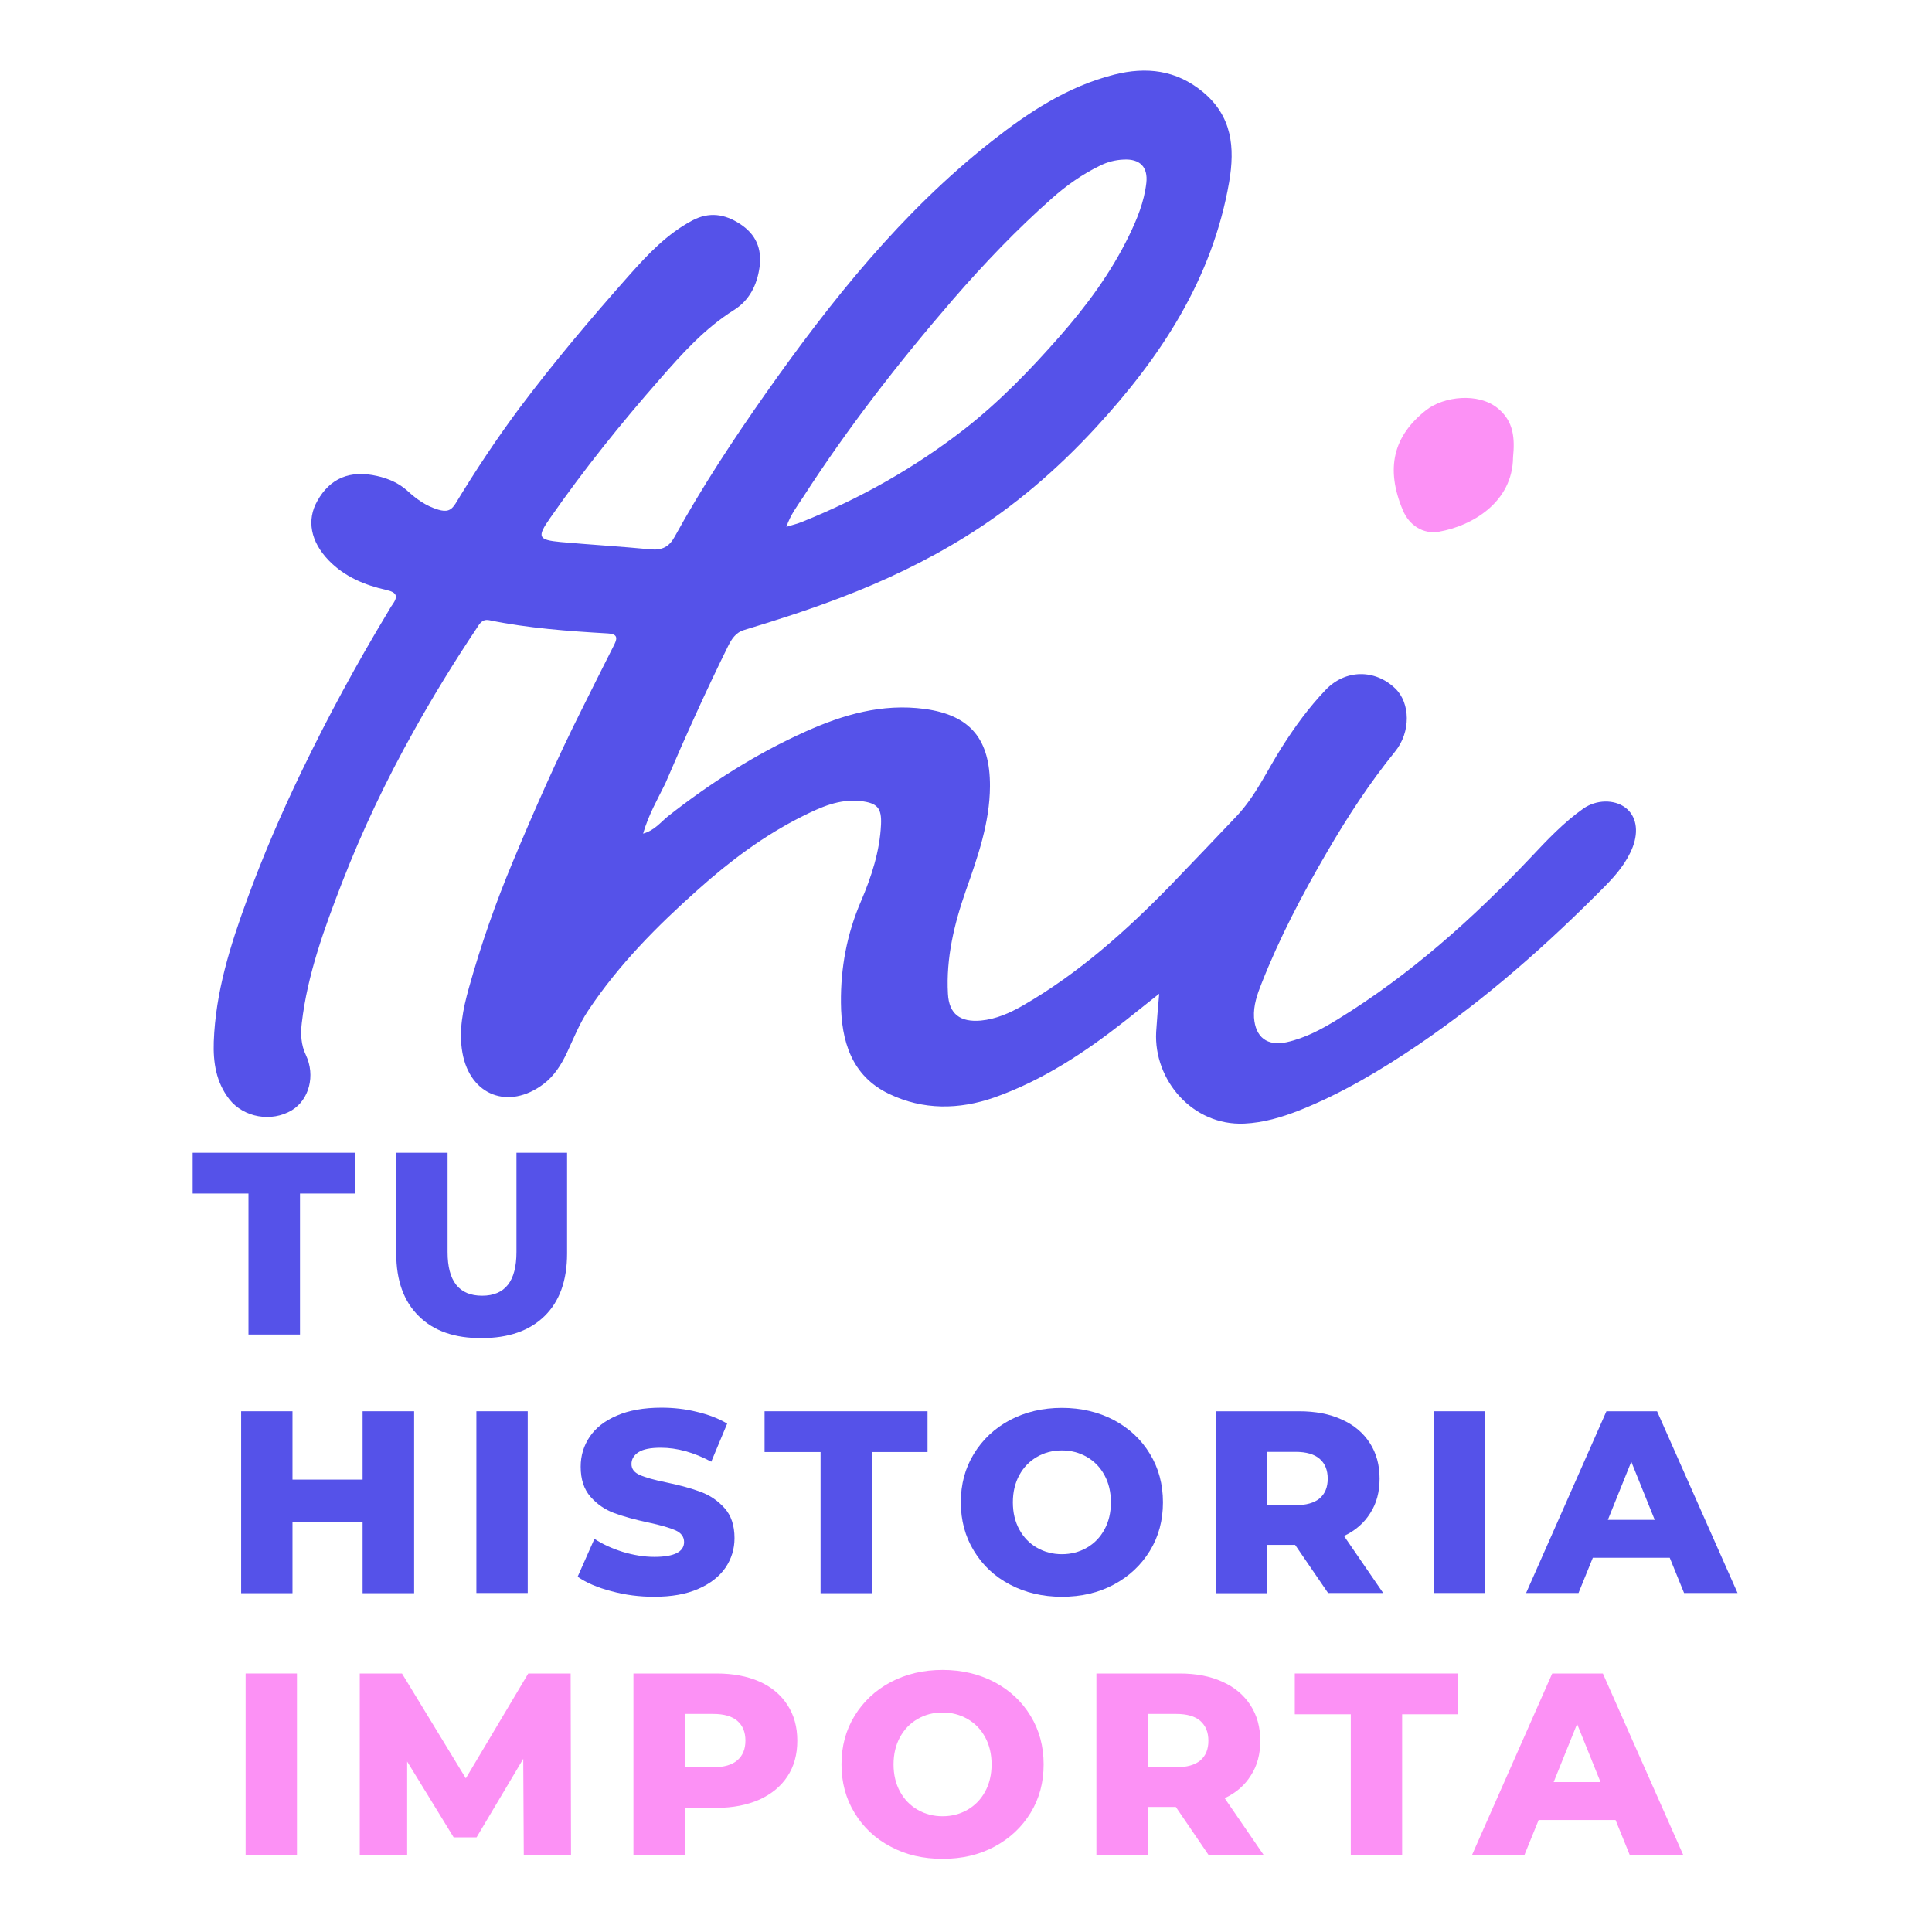
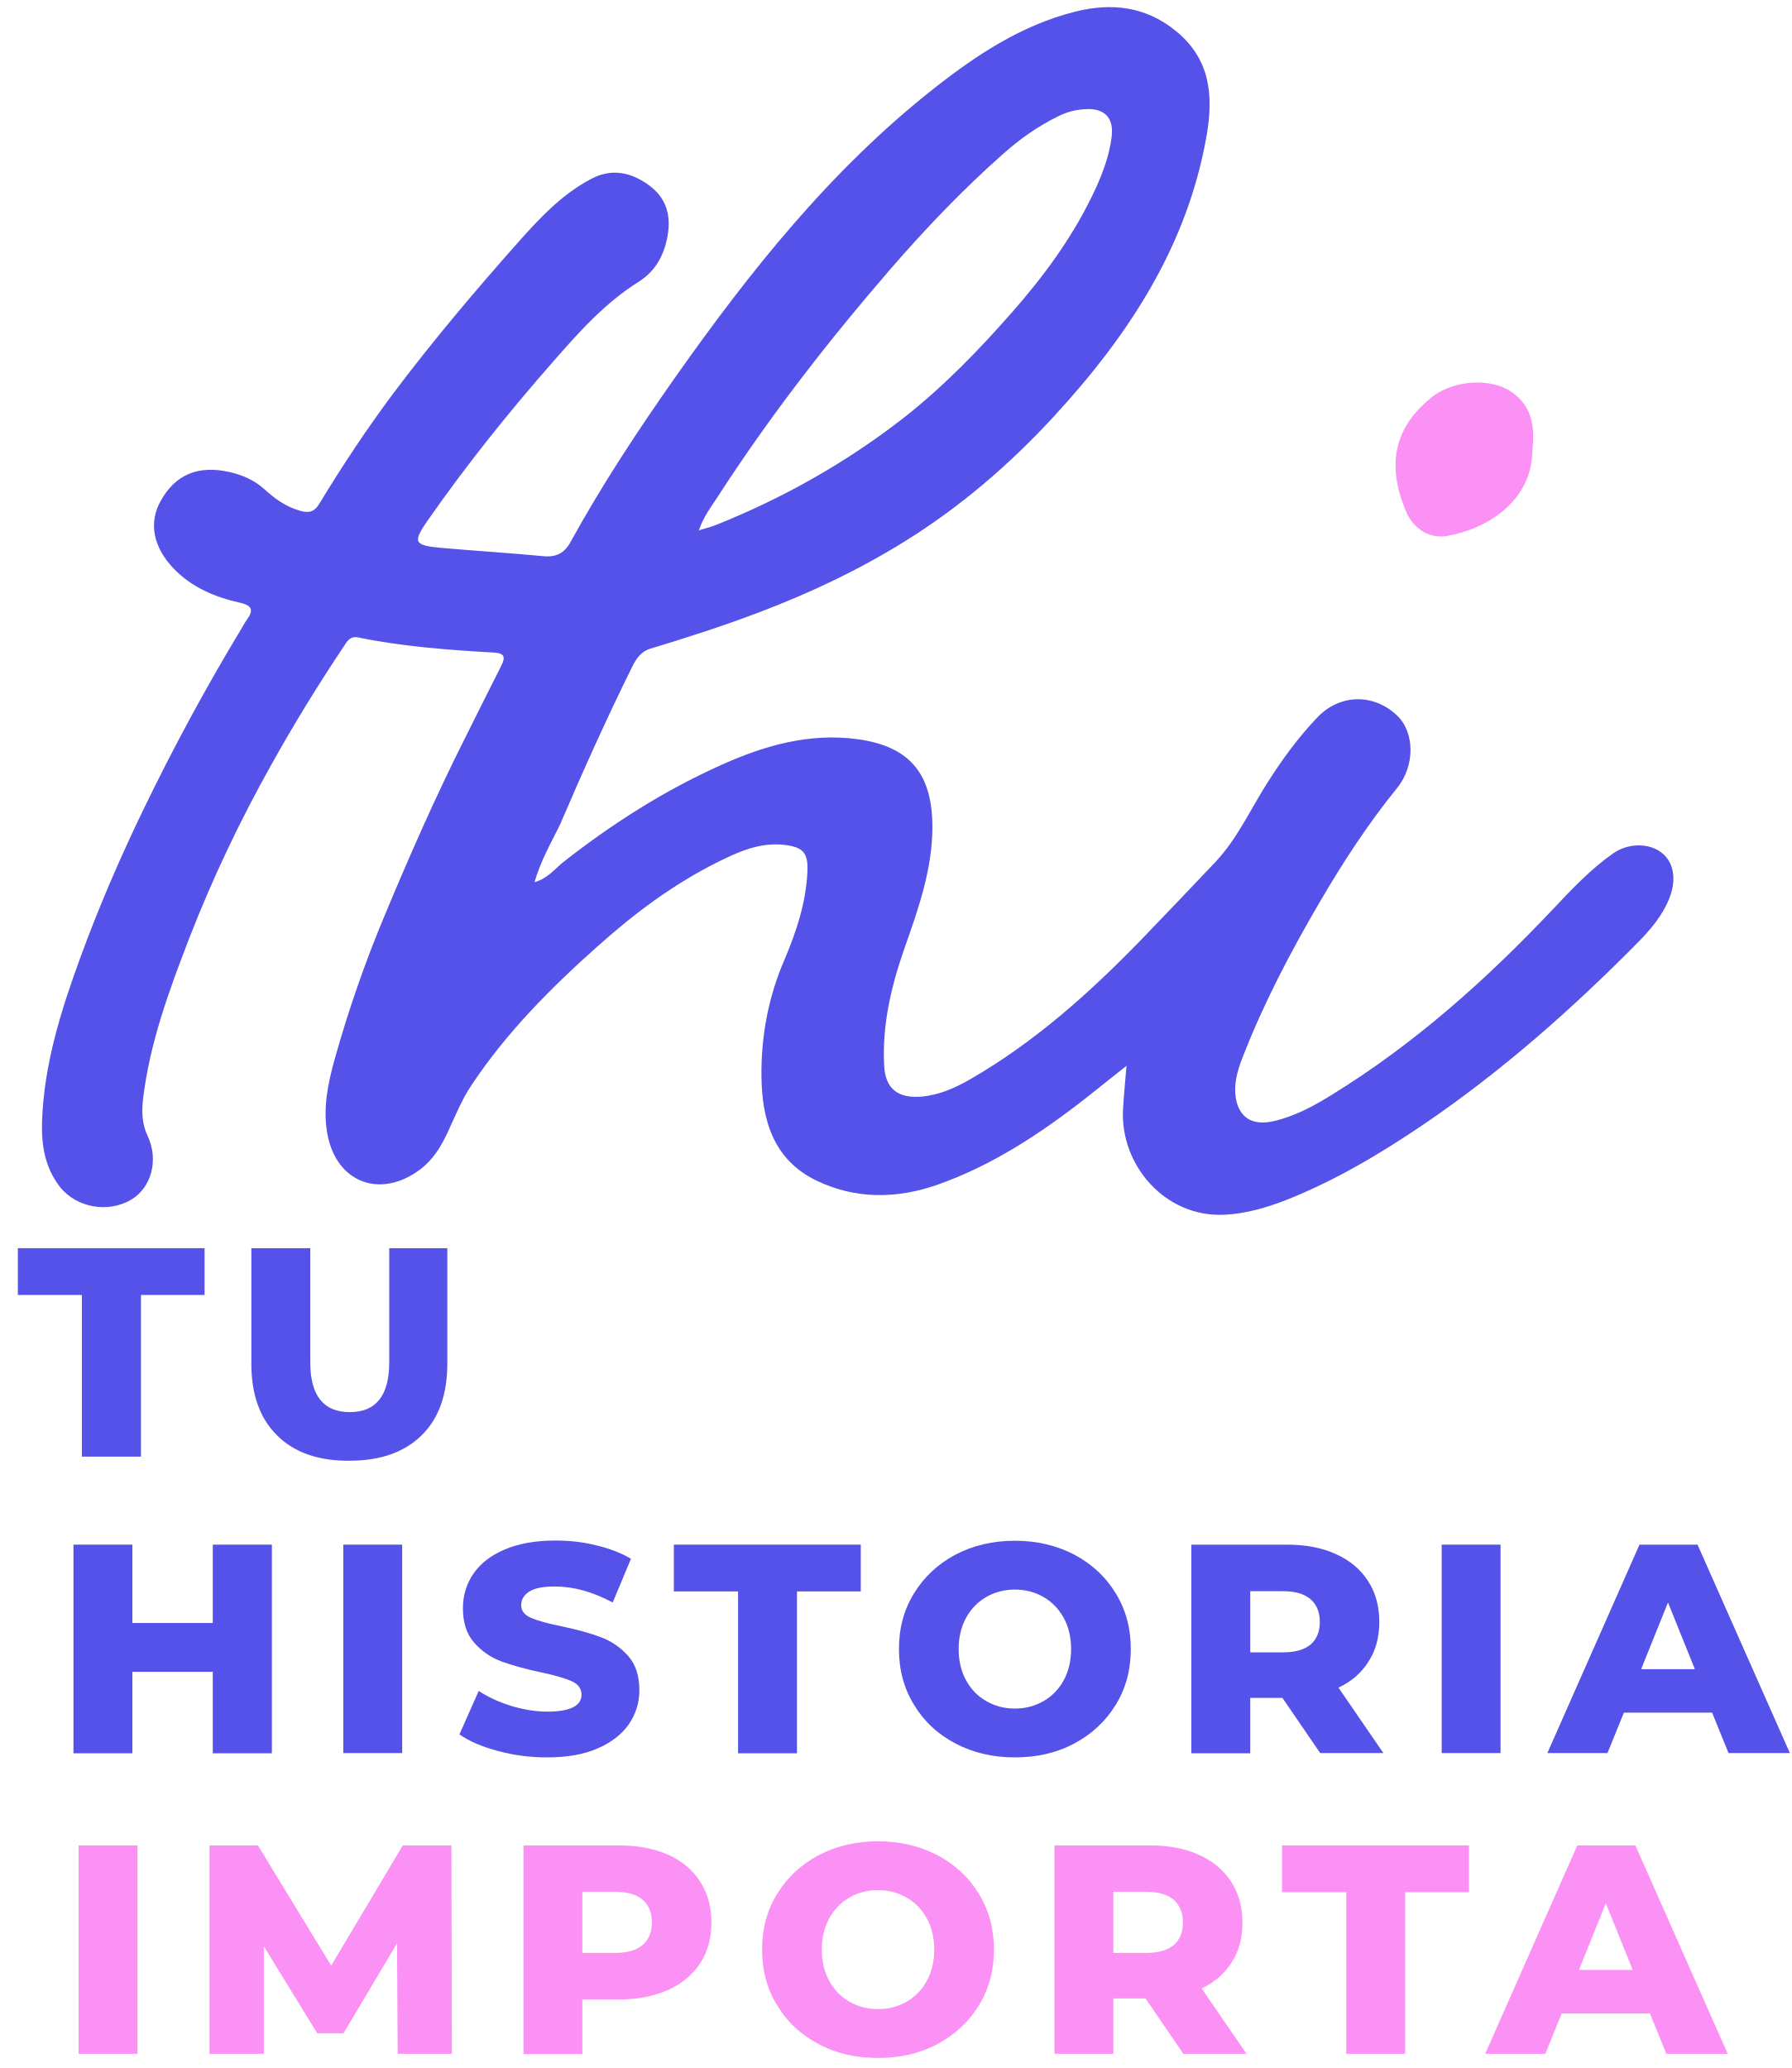
- <svg xmlns="http://www.w3.org/2000/svg" width="120" height="120" viewBox="0 0 120 120" fill="none">
-   <path d="M15.433 74.133H11.967V71.6H22.078V74.133H18.633V82.889H15.433V74.133Z" fill="#5552E9" />
-   <path d="M26.011 81.744C25.078 80.833 24.611 79.533 24.611 77.856V71.6H27.8V77.767C27.8 79.578 28.511 80.478 29.945 80.478C31.367 80.478 32.078 79.578 32.078 77.767V71.6H35.222V77.856C35.222 79.533 34.756 80.833 33.822 81.744C32.889 82.656 31.589 83.111 29.911 83.111C28.244 83.122 26.933 82.667 26.011 81.744Z" fill="#5552E9" />
-   <path d="M25.722 87.656V98.956H22.522V94.544H18.167V98.956H14.978V87.656H18.167V91.9H22.522V87.656H25.722Z" fill="#5552E9" />
-   <path d="M32.778 87.656H29.589V98.944H32.778V87.656Z" fill="#5552E9" />
-   <path d="M37.978 98.833C37.122 98.611 36.422 98.311 35.878 97.933L36.922 95.578C37.422 95.911 38.011 96.178 38.678 96.389C39.344 96.589 40 96.7 40.645 96.7C41.867 96.7 42.489 96.389 42.489 95.778C42.489 95.456 42.311 95.211 41.967 95.056C41.622 94.9 41.056 94.733 40.278 94.567C39.433 94.389 38.722 94.189 38.145 93.978C37.578 93.767 37.089 93.433 36.678 92.967C36.267 92.5 36.067 91.878 36.067 91.1C36.067 90.411 36.256 89.789 36.633 89.233C37.011 88.678 37.567 88.245 38.322 87.922C39.067 87.6 39.989 87.433 41.078 87.433C41.822 87.433 42.556 87.511 43.267 87.689C43.989 87.856 44.622 88.1 45.167 88.422L44.178 90.789C43.1 90.211 42.056 89.922 41.044 89.922C40.411 89.922 39.944 90.011 39.656 90.2C39.367 90.389 39.222 90.633 39.222 90.933C39.222 91.233 39.389 91.456 39.733 91.611C40.078 91.767 40.633 91.922 41.4 92.078C42.256 92.256 42.978 92.456 43.533 92.667C44.1 92.878 44.589 93.211 45 93.667C45.411 94.122 45.622 94.745 45.622 95.533C45.622 96.211 45.433 96.822 45.056 97.378C44.678 97.922 44.111 98.367 43.367 98.689C42.611 99.022 41.7 99.178 40.622 99.178C39.722 99.178 38.833 99.067 37.978 98.833Z" fill="#5552E9" />
-   <path d="M50.967 90.189H47.489V87.656H57.611V90.189H54.156V98.956H50.967V90.189Z" fill="#5552E9" />
-   <path d="M62.733 98.422C61.778 97.922 61.033 97.222 60.489 96.322C59.944 95.433 59.678 94.422 59.678 93.311C59.678 92.189 59.944 91.189 60.489 90.3C61.033 89.411 61.778 88.711 62.733 88.2C63.689 87.7 64.755 87.445 65.956 87.445C67.144 87.445 68.222 87.7 69.178 88.2C70.133 88.711 70.878 89.4 71.422 90.3C71.967 91.189 72.233 92.2 72.233 93.311C72.233 94.433 71.967 95.433 71.422 96.322C70.878 97.211 70.133 97.911 69.178 98.422C68.222 98.933 67.156 99.178 65.956 99.178C64.755 99.178 63.678 98.922 62.733 98.422ZM67.5 96.133C67.967 95.867 68.333 95.489 68.6 95C68.867 94.511 69 93.945 69 93.311C69 92.678 68.867 92.111 68.6 91.622C68.333 91.133 67.967 90.756 67.5 90.489C67.033 90.222 66.522 90.089 65.956 90.089C65.389 90.089 64.867 90.222 64.411 90.489C63.944 90.756 63.578 91.133 63.311 91.622C63.044 92.111 62.911 92.678 62.911 93.311C62.911 93.945 63.044 94.511 63.311 95C63.578 95.489 63.944 95.867 64.411 96.133C64.878 96.4 65.389 96.533 65.956 96.533C66.522 96.533 67.033 96.4 67.5 96.133Z" fill="#5552E9" />
-   <path d="M80.444 95.956H78.7V98.956H75.511V87.656H80.678C81.7 87.656 82.589 87.822 83.333 88.167C84.089 88.5 84.667 88.989 85.078 89.622C85.489 90.255 85.689 90.989 85.689 91.844C85.689 92.667 85.5 93.378 85.111 93.978C84.733 94.589 84.189 95.067 83.478 95.4L85.911 98.944H82.489L80.444 95.956ZM81.967 90.611C81.633 90.322 81.133 90.178 80.478 90.178H78.7V93.489H80.478C81.133 93.489 81.633 93.344 81.967 93.067C82.3 92.778 82.467 92.378 82.467 91.844C82.467 91.311 82.3 90.9 81.967 90.611Z" fill="#5552E9" />
-   <path d="M92.255 87.656H89.067V98.944H92.255V87.656Z" fill="#5552E9" />
-   <path d="M103.711 96.755H98.933L98.044 98.944H94.789L99.778 87.656H102.922L107.922 98.944H104.6L103.711 96.755ZM102.778 94.4L101.322 90.789L99.867 94.4H102.778Z" fill="#5552E9" />
-   <path d="M18.444 103.944H15.256V115.233H18.444V103.944Z" fill="#FC91F5" />
-   <path d="M32.533 115.233L32.5 109.244L29.6 114.122H28.178L25.289 109.411V115.233H22.345V103.944H24.967L28.933 110.456L32.811 103.944H35.444L35.467 115.233H32.533Z" fill="#FC91F5" />
-   <path d="M47.167 104.444C47.922 104.778 48.5 105.267 48.911 105.9C49.322 106.533 49.522 107.267 49.522 108.122C49.522 108.967 49.322 109.711 48.911 110.333C48.5 110.956 47.922 111.433 47.167 111.778C46.411 112.111 45.522 112.289 44.5 112.289H42.533V115.244H39.344V103.944H44.511C45.522 103.944 46.411 104.111 47.167 104.444ZM45.8 109.333C46.133 109.044 46.3 108.644 46.3 108.111C46.3 107.589 46.133 107.178 45.8 106.889C45.467 106.6 44.967 106.456 44.311 106.456H42.533V109.767H44.311C44.967 109.767 45.467 109.622 45.8 109.333Z" fill="#FC91F5" />
-   <path d="M55.322 114.7C54.367 114.2 53.622 113.5 53.078 112.6C52.533 111.711 52.267 110.7 52.267 109.589C52.267 108.467 52.533 107.467 53.078 106.578C53.622 105.689 54.367 104.989 55.322 104.478C56.278 103.978 57.344 103.722 58.544 103.722C59.733 103.722 60.811 103.978 61.767 104.478C62.722 104.989 63.467 105.678 64.011 106.578C64.556 107.467 64.822 108.478 64.822 109.589C64.822 110.711 64.556 111.711 64.011 112.6C63.467 113.489 62.722 114.189 61.767 114.7C60.811 115.211 59.745 115.456 58.544 115.456C57.344 115.456 56.267 115.211 55.322 114.7ZM60.089 112.411C60.556 112.144 60.922 111.767 61.189 111.278C61.456 110.789 61.589 110.222 61.589 109.589C61.589 108.956 61.456 108.389 61.189 107.9C60.922 107.411 60.556 107.033 60.089 106.767C59.622 106.5 59.111 106.367 58.544 106.367C57.978 106.367 57.456 106.5 57 106.767C56.533 107.033 56.167 107.411 55.9 107.9C55.633 108.389 55.5 108.956 55.5 109.589C55.5 110.222 55.633 110.789 55.9 111.278C56.167 111.767 56.533 112.144 57 112.411C57.467 112.678 57.978 112.811 58.544 112.811C59.111 112.811 59.622 112.678 60.089 112.411Z" fill="#FC91F5" />
-   <path d="M73.033 112.233H71.289V115.233H68.1V103.944H73.267C74.289 103.944 75.178 104.111 75.922 104.456C76.678 104.789 77.255 105.278 77.667 105.911C78.078 106.544 78.278 107.278 78.278 108.133C78.278 108.956 78.089 109.667 77.7 110.267C77.322 110.878 76.778 111.356 76.067 111.689L78.5 115.233H75.078L73.033 112.233ZM74.555 106.889C74.222 106.6 73.722 106.456 73.067 106.456H71.289V109.767H73.067C73.722 109.767 74.222 109.622 74.555 109.344C74.889 109.056 75.055 108.656 75.055 108.122C75.055 107.589 74.889 107.189 74.555 106.889Z" fill="#FC91F5" />
-   <path d="M83.9 106.478H80.422V103.944H90.544V106.478H87.089V115.233H83.9V106.478Z" fill="#FC91F5" />
-   <path d="M100.344 113.044H95.567L94.678 115.233H91.422L96.411 103.944H99.556L104.556 115.233H101.233L100.344 113.044ZM99.411 110.689L97.956 107.078L96.5 110.689H99.411Z" fill="#FC91F5" />
-   <path d="M39.944 51.778C40.656 51.578 41.033 51.067 41.489 50.7C44.133 48.622 46.956 46.822 50.022 45.444C52.367 44.389 54.789 43.678 57.433 44.033C60.3 44.422 61.5 45.944 61.489 48.833C61.478 51.1 60.733 53.211 59.989 55.322C59.267 57.389 58.755 59.511 58.878 61.722C58.944 62.989 59.644 63.5 60.922 63.389C61.867 63.3 62.711 62.922 63.511 62.467C67.022 60.444 70 57.778 72.8 54.889C74.144 53.489 75.489 52.089 76.822 50.678C78 49.422 78.7 47.855 79.611 46.422C80.422 45.144 81.3 43.933 82.344 42.844C83.555 41.578 85.389 41.544 86.656 42.756C87.6 43.656 87.644 45.467 86.644 46.689C85.067 48.633 83.7 50.733 82.444 52.889C80.9 55.533 79.478 58.233 78.356 61.089C78.089 61.755 77.844 62.456 77.889 63.2C77.978 64.433 78.711 64.989 79.911 64.733C81.067 64.478 82.1 63.922 83.089 63.311C87.589 60.544 91.489 57.056 95.1 53.233C96.111 52.156 97.133 51.078 98.344 50.222C99.156 49.656 100.256 49.644 100.944 50.156C101.622 50.656 101.8 51.589 101.411 52.611C101.044 53.556 100.4 54.322 99.7 55.033C96.111 58.667 92.3 62.033 88.067 64.911C85.733 66.489 83.311 67.933 80.678 68.978C79.6 69.4 78.478 69.733 77.289 69.789C74.055 69.933 71.656 67.067 71.811 64.1C71.856 63.356 71.922 62.611 72 61.722C71.233 62.333 70.555 62.867 69.889 63.4C67.4 65.356 64.778 67.1 61.755 68.167C59.556 68.933 57.333 68.956 55.222 67.944C52.878 66.822 52.255 64.644 52.233 62.289C52.211 60.122 52.6 58.011 53.478 55.978C54.122 54.467 54.644 52.889 54.722 51.211C54.767 50.189 54.5 49.878 53.456 49.755C52.122 49.611 50.978 50.133 49.844 50.7C47.456 51.889 45.344 53.478 43.367 55.244C40.822 57.511 38.433 59.911 36.533 62.767C35.989 63.578 35.633 64.489 35.222 65.367C34.867 66.122 34.433 66.822 33.755 67.333C31.6 68.956 29.2 68.055 28.722 65.389C28.478 64.022 28.756 62.678 29.122 61.367C29.867 58.7 30.778 56.089 31.844 53.544C33.178 50.344 34.578 47.167 36.133 44.067C36.8 42.722 37.478 41.378 38.156 40.033C38.378 39.589 38.311 39.378 37.767 39.344C35.289 39.2 32.822 39.022 30.389 38.522C29.944 38.433 29.778 38.756 29.6 39.033C28.211 41.111 26.9 43.244 25.689 45.422C23.989 48.456 22.5 51.589 21.244 54.822C20.155 57.644 19.1 60.5 18.744 63.544C18.667 64.211 18.689 64.889 19 65.533C19.6 66.811 19.2 68.3 18.133 68.956C16.867 69.722 15.133 69.411 14.244 68.278C13.422 67.222 13.233 65.989 13.278 64.7C13.389 61.622 14.3 58.733 15.344 55.878C16.333 53.167 17.478 50.511 18.733 47.911C20.367 44.522 22.155 41.222 24.1 38C24.189 37.856 24.267 37.7 24.367 37.567C24.722 37.067 24.689 36.8 24 36.644C22.655 36.344 21.4 35.822 20.422 34.811C19.289 33.644 19.033 32.3 19.711 31.111C20.5 29.7 21.744 29.178 23.433 29.567C24.122 29.722 24.767 30 25.311 30.489C25.867 31 26.467 31.433 27.222 31.656C27.722 31.8 28.011 31.744 28.3 31.267C29.533 29.233 30.844 27.256 32.267 25.344C34.411 22.489 36.711 19.767 39.078 17.1C40.244 15.789 41.433 14.522 43.011 13.689C44.044 13.144 45.022 13.289 45.967 13.911C46.944 14.544 47.333 15.433 47.178 16.589C47.022 17.711 46.544 18.656 45.589 19.256C43.767 20.4 42.367 21.967 40.978 23.556C38.556 26.311 36.267 29.167 34.167 32.178C33.344 33.356 33.411 33.533 34.833 33.667C36.7 33.833 38.567 33.944 40.422 34.122C41.122 34.189 41.567 33.956 41.9 33.344C43.6 30.256 45.533 27.322 47.556 24.444C51.622 18.678 56 13.178 61.589 8.778C63.889 6.967 66.311 5.367 69.211 4.633C71.2 4.133 73.055 4.344 74.7 5.7C76.533 7.211 76.711 9.156 76.344 11.311C75.3 17.333 72.1 22.178 68.055 26.567C65.656 29.167 63 31.456 59.989 33.322C57.522 34.856 54.922 36.089 52.211 37.122C50.233 37.878 48.233 38.522 46.211 39.133C45.689 39.289 45.433 39.711 45.222 40.133C43.833 42.944 42.556 45.789 41.322 48.667C40.844 49.644 40.278 50.611 39.944 51.778ZM48.844 32.722C49.278 32.589 49.556 32.522 49.822 32.411C53.444 30.956 56.811 29.056 59.9 26.656C62.089 24.944 64.011 22.956 65.833 20.878C67.5 18.978 69 16.944 70.111 14.667C70.622 13.622 71.067 12.533 71.2 11.367C71.311 10.367 70.8 9.856 69.789 9.911C69.278 9.933 68.789 10.056 68.322 10.289C67.222 10.822 66.233 11.522 65.322 12.333C63.133 14.267 61.133 16.367 59.222 18.567C55.844 22.478 52.678 26.544 49.867 30.9C49.522 31.433 49.111 31.944 48.844 32.722Z" fill="#5552E9" />
-   <path d="M93.978 28.4C93.956 31.2 91.422 32.667 89.389 33.022C88.389 33.2 87.522 32.622 87.133 31.689C86.044 29.1 86.533 27.078 88.589 25.467C89.689 24.611 91.811 24.378 93.011 25.345C94.044 26.167 94.089 27.267 93.978 28.4Z" fill="#FC91F5" />
+ <svg xmlns="http://www.w3.org/2000/svg" width="97" height="112" viewBox="0 0 97 112" fill="none">
+   <path d="M4.433 70.133H0.967V67.6H11.078V70.133H7.633V78.889H4.433V70.133Z" fill="#5552E9" />
+   <path d="M15.011 77.744C14.078 76.833 13.611 75.533 13.611 73.856V67.6H16.8V73.767C16.8 75.578 17.511 76.478 18.945 76.478C20.367 76.478 21.078 75.578 21.078 73.767V67.6H24.222V73.856C24.222 75.533 23.756 76.833 22.822 77.744C21.889 78.656 20.589 79.111 18.911 79.111C17.244 79.122 15.933 78.667 15.011 77.744Z" fill="#5552E9" />
+   <path d="M14.722 83.656V94.956H11.522V90.544H7.167V94.956H3.978V83.656H7.167V87.9H11.522V83.656H14.722Z" fill="#5552E9" />
+   <path d="M21.778 83.656H18.589V94.944H21.778V83.656Z" fill="#5552E9" />
+   <path d="M26.978 94.833C26.122 94.611 25.422 94.311 24.878 93.933L25.922 91.578C26.422 91.911 27.011 92.178 27.678 92.389C28.345 92.589 29 92.7 29.645 92.7C30.867 92.7 31.489 92.389 31.489 91.778C31.489 91.456 31.311 91.211 30.967 91.056C30.622 90.9 30.056 90.733 29.278 90.567C28.433 90.389 27.722 90.189 27.145 89.978C26.578 89.767 26.089 89.433 25.678 88.967C25.267 88.5 25.067 87.878 25.067 87.1C25.067 86.411 25.256 85.789 25.633 85.233C26.011 84.678 26.567 84.245 27.322 83.922C28.067 83.6 28.989 83.433 30.078 83.433C30.822 83.433 31.556 83.511 32.267 83.689C32.989 83.856 33.622 84.1 34.167 84.422L33.178 86.789C32.1 86.211 31.056 85.922 30.044 85.922C29.411 85.922 28.945 86.011 28.656 86.2C28.367 86.389 28.222 86.633 28.222 86.933C28.222 87.233 28.389 87.456 28.733 87.611C29.078 87.767 29.633 87.922 30.4 88.078C31.256 88.256 31.978 88.456 32.533 88.667C33.1 88.878 33.589 89.211 34 89.667C34.411 90.122 34.622 90.745 34.622 91.533C34.622 92.211 34.433 92.822 34.056 93.378C33.678 93.922 33.111 94.367 32.367 94.689C31.611 95.022 30.7 95.178 29.622 95.178C28.722 95.178 27.833 95.067 26.978 94.833Z" fill="#5552E9" />
+   <path d="M39.967 86.189H36.489V83.656H46.611V86.189H43.156V94.956H39.967V86.189Z" fill="#5552E9" />
+   <path d="M51.733 94.422C50.778 93.922 50.033 93.222 49.489 92.322C48.944 91.433 48.678 90.422 48.678 89.311C48.678 88.189 48.944 87.189 49.489 86.3C50.033 85.411 50.778 84.711 51.733 84.2C52.689 83.7 53.755 83.445 54.956 83.445C56.144 83.445 57.222 83.7 58.178 84.2C59.133 84.711 59.878 85.4 60.422 86.3C60.967 87.189 61.233 88.2 61.233 89.311C61.233 90.433 60.967 91.433 60.422 92.322C59.878 93.211 59.133 93.911 58.178 94.422C57.222 94.933 56.156 95.178 54.956 95.178C53.755 95.178 52.678 94.922 51.733 94.422ZM56.5 92.133C56.967 91.867 57.333 91.489 57.6 91C57.867 90.511 58 89.945 58 89.311C58 88.678 57.867 88.111 57.6 87.622C57.333 87.133 56.967 86.756 56.5 86.489C56.033 86.222 55.522 86.089 54.956 86.089C54.389 86.089 53.867 86.222 53.411 86.489C52.944 86.756 52.578 87.133 52.311 87.622C52.044 88.111 51.911 88.678 51.911 89.311C51.911 89.945 52.044 90.511 52.311 91C52.578 91.489 52.944 91.867 53.411 92.133C53.878 92.4 54.389 92.533 54.956 92.533C55.522 92.533 56.033 92.4 56.5 92.133Z" fill="#5552E9" />
+   <path d="M69.444 91.956H67.7V94.956H64.511V83.656H69.678C70.7 83.656 71.589 83.822 72.333 84.167C73.089 84.5 73.667 84.989 74.078 85.622C74.489 86.255 74.689 86.989 74.689 87.844C74.689 88.667 74.5 89.378 74.111 89.978C73.733 90.589 73.189 91.067 72.478 91.4L74.911 94.944H71.489L69.444 91.956ZM70.967 86.611C70.633 86.322 70.133 86.178 69.478 86.178H67.7V89.489H69.478C70.133 89.489 70.633 89.344 70.967 89.067C71.3 88.778 71.467 88.378 71.467 87.844C71.467 87.311 71.3 86.9 70.967 86.611Z" fill="#5552E9" />
+   <path d="M81.255 83.656H78.067V94.944H81.255V83.656Z" fill="#5552E9" />
+   <path d="M92.711 92.755H87.933L87.044 94.944H83.789L88.778 83.656H91.922L96.922 94.944H93.6L92.711 92.755ZM91.778 90.4L90.322 86.789L88.867 90.4H91.778Z" fill="#5552E9" />
+   <path d="M7.444 99.945H4.256V111.233H7.444V99.945Z" fill="#FC91F5" />
+   <path d="M21.533 111.233L21.5 105.244L18.6 110.122H17.178L14.289 105.411V111.233H11.345V99.945H13.967L17.933 106.456L21.811 99.945H24.445L24.467 111.233H21.533Z" fill="#FC91F5" />
+   <path d="M36.167 100.444C36.922 100.778 37.5 101.267 37.911 101.9C38.322 102.533 38.522 103.267 38.522 104.122C38.522 104.967 38.322 105.711 37.911 106.333C37.5 106.956 36.922 107.433 36.167 107.778C35.411 108.111 34.522 108.289 33.5 108.289H31.533V111.244H28.345V99.945H33.511C34.522 99.945 35.411 100.111 36.167 100.444ZM34.8 105.333C35.133 105.044 35.3 104.644 35.3 104.111C35.3 103.589 35.133 103.178 34.8 102.889C34.467 102.6 33.967 102.456 33.311 102.456H31.533V105.767H33.311C33.967 105.767 34.467 105.622 34.8 105.333Z" fill="#FC91F5" />
+   <path d="M44.322 110.7C43.367 110.2 42.622 109.5 42.078 108.6C41.533 107.711 41.267 106.7 41.267 105.589C41.267 104.467 41.533 103.467 42.078 102.578C42.622 101.689 43.367 100.989 44.322 100.478C45.278 99.978 46.344 99.722 47.544 99.722C48.733 99.722 49.811 99.978 50.767 100.478C51.722 100.989 52.467 101.678 53.011 102.578C53.556 103.467 53.822 104.478 53.822 105.589C53.822 106.711 53.556 107.711 53.011 108.6C52.467 109.489 51.722 110.189 50.767 110.7C49.811 111.211 48.745 111.456 47.544 111.456C46.344 111.456 45.267 111.211 44.322 110.7ZM49.089 108.411C49.556 108.144 49.922 107.767 50.189 107.278C50.456 106.789 50.589 106.222 50.589 105.589C50.589 104.956 50.456 104.389 50.189 103.9C49.922 103.411 49.556 103.033 49.089 102.767C48.622 102.5 48.111 102.367 47.544 102.367C46.978 102.367 46.456 102.5 46 102.767C45.533 103.033 45.167 103.411 44.9 103.9C44.633 104.389 44.5 104.956 44.5 105.589C44.5 106.222 44.633 106.789 44.9 107.278C45.167 107.767 45.533 108.144 46 108.411C46.467 108.678 46.978 108.811 47.544 108.811C48.111 108.811 48.622 108.678 49.089 108.411Z" fill="#FC91F5" />
+   <path d="M62.033 108.233H60.289V111.233H57.1V99.945H62.267C63.289 99.945 64.178 100.111 64.922 100.456C65.678 100.789 66.255 101.278 66.667 101.911C67.078 102.544 67.278 103.278 67.278 104.133C67.278 104.956 67.089 105.667 66.7 106.267C66.322 106.878 65.778 107.356 65.067 107.689L67.5 111.233H64.078L62.033 108.233ZM63.556 102.889C63.222 102.6 62.722 102.456 62.067 102.456H60.289V105.767H62.067C62.722 105.767 63.222 105.622 63.556 105.344C63.889 105.056 64.055 104.656 64.055 104.122C64.055 103.589 63.889 103.189 63.556 102.889Z" fill="#FC91F5" />
+   <path d="M72.9 102.478H69.422V99.945H79.544V102.478H76.089V111.233H72.9V102.478Z" fill="#FC91F5" />
+   <path d="M89.344 109.044H84.567L83.678 111.233H80.422L85.411 99.945H88.556L93.556 111.233H90.233L89.344 109.044ZM88.411 106.689L86.956 103.078L85.5 106.689H88.411Z" fill="#FC91F5" />
+   <path d="M28.944 47.778C29.655 47.578 30.033 47.067 30.489 46.7C33.133 44.622 35.956 42.822 39.022 41.444C41.367 40.389 43.789 39.678 46.433 40.033C49.3 40.422 50.5 41.944 50.489 44.833C50.478 47.1 49.733 49.211 48.989 51.322C48.267 53.389 47.755 55.511 47.878 57.722C47.944 58.989 48.644 59.5 49.922 59.389C50.867 59.3 51.711 58.922 52.511 58.467C56.022 56.444 59 53.778 61.8 50.889C63.144 49.489 64.489 48.089 65.822 46.678C67 45.422 67.7 43.855 68.611 42.422C69.422 41.144 70.3 39.933 71.344 38.844C72.555 37.578 74.389 37.544 75.656 38.756C76.6 39.656 76.644 41.467 75.644 42.689C74.067 44.633 72.7 46.733 71.444 48.889C69.9 51.533 68.478 54.233 67.356 57.089C67.089 57.755 66.844 58.456 66.889 59.2C66.978 60.433 67.711 60.989 68.911 60.733C70.067 60.478 71.1 59.922 72.089 59.311C76.589 56.544 80.489 53.056 84.1 49.233C85.111 48.156 86.133 47.078 87.344 46.222C88.156 45.656 89.255 45.644 89.944 46.156C90.622 46.656 90.8 47.589 90.411 48.611C90.044 49.556 89.4 50.322 88.7 51.033C85.111 54.667 81.3 58.033 77.067 60.911C74.733 62.489 72.311 63.933 69.678 64.978C68.6 65.4 67.478 65.733 66.289 65.789C63.056 65.933 60.656 63.067 60.811 60.1C60.855 59.356 60.922 58.611 61 57.722C60.233 58.333 59.556 58.867 58.889 59.4C56.4 61.355 53.778 63.1 50.755 64.167C48.556 64.933 46.333 64.956 44.222 63.944C41.878 62.822 41.255 60.644 41.233 58.289C41.211 56.122 41.6 54.011 42.478 51.978C43.122 50.467 43.644 48.889 43.722 47.211C43.767 46.189 43.5 45.878 42.456 45.755C41.122 45.611 39.978 46.133 38.844 46.7C36.456 47.889 34.344 49.478 32.367 51.244C29.822 53.511 27.433 55.911 25.533 58.767C24.989 59.578 24.633 60.489 24.222 61.367C23.867 62.122 23.433 62.822 22.756 63.333C20.6 64.956 18.2 64.055 17.722 61.389C17.478 60.022 17.756 58.678 18.122 57.367C18.867 54.7 19.778 52.089 20.844 49.544C22.178 46.344 23.578 43.167 25.133 40.067C25.8 38.722 26.478 37.378 27.155 36.033C27.378 35.589 27.311 35.378 26.767 35.344C24.289 35.2 21.822 35.022 19.389 34.522C18.944 34.433 18.778 34.756 18.6 35.033C17.211 37.111 15.9 39.244 14.689 41.422C12.989 44.456 11.5 47.589 10.244 50.822C9.156 53.644 8.1 56.5 7.744 59.544C7.667 60.211 7.689 60.889 8 61.533C8.6 62.811 8.2 64.3 7.133 64.956C5.867 65.722 4.133 65.411 3.244 64.278C2.422 63.222 2.233 61.989 2.278 60.7C2.389 57.622 3.3 54.733 4.344 51.878C5.333 49.167 6.478 46.511 7.733 43.911C9.367 40.522 11.155 37.222 13.1 34C13.189 33.856 13.267 33.7 13.367 33.567C13.722 33.067 13.689 32.8 13 32.644C11.655 32.344 10.4 31.822 9.422 30.811C8.289 29.644 8.033 28.3 8.711 27.111C9.5 25.7 10.744 25.178 12.433 25.567C13.122 25.722 13.767 26 14.311 26.489C14.867 27 15.467 27.433 16.222 27.656C16.722 27.8 17.011 27.744 17.3 27.267C18.533 25.233 19.844 23.256 21.267 21.344C23.411 18.489 25.711 15.767 28.078 13.1C29.244 11.789 30.433 10.522 32.011 9.689C33.044 9.144 34.022 9.289 34.967 9.911C35.944 10.544 36.333 11.433 36.178 12.589C36.022 13.711 35.544 14.656 34.589 15.256C32.767 16.4 31.367 17.967 29.978 19.556C27.555 22.311 25.267 25.167 23.167 28.178C22.344 29.356 22.411 29.533 23.833 29.667C25.7 29.833 27.567 29.944 29.422 30.122C30.122 30.189 30.567 29.956 30.9 29.344C32.6 26.256 34.533 23.322 36.556 20.444C40.622 14.678 45 9.178 50.589 4.778C52.889 2.967 55.311 1.367 58.211 0.633C60.2 0.133 62.056 0.344 63.7 1.7C65.533 3.211 65.711 5.156 65.344 7.311C64.3 13.333 61.1 18.178 57.056 22.567C54.656 25.167 52 27.456 48.989 29.322C46.522 30.856 43.922 32.089 41.211 33.122C39.233 33.878 37.233 34.522 35.211 35.133C34.689 35.289 34.433 35.711 34.222 36.133C32.833 38.944 31.555 41.789 30.322 44.667C29.844 45.644 29.278 46.611 28.944 47.778ZM37.844 28.722C38.278 28.589 38.556 28.522 38.822 28.411C42.444 26.956 45.811 25.056 48.9 22.656C51.089 20.944 53.011 18.956 54.833 16.878C56.5 14.978 58 12.944 59.111 10.667C59.622 9.622 60.067 8.533 60.2 7.367C60.311 6.367 59.8 5.856 58.789 5.911C58.278 5.933 57.789 6.056 57.322 6.289C56.222 6.822 55.233 7.522 54.322 8.333C52.133 10.267 50.133 12.367 48.222 14.567C44.844 18.478 41.678 22.544 38.867 26.9C38.522 27.433 38.111 27.944 37.844 28.722Z" fill="#5552E9" />
+   <path d="M82.978 24.4C82.956 27.2 80.422 28.667 78.389 29.022C77.389 29.2 76.522 28.622 76.133 27.689C75.044 25.1 75.533 23.078 77.589 21.467C78.689 20.611 80.811 20.378 82.011 21.345C83.044 22.167 83.089 23.267 82.978 24.4Z" fill="#FC91F5" />
</svg>
